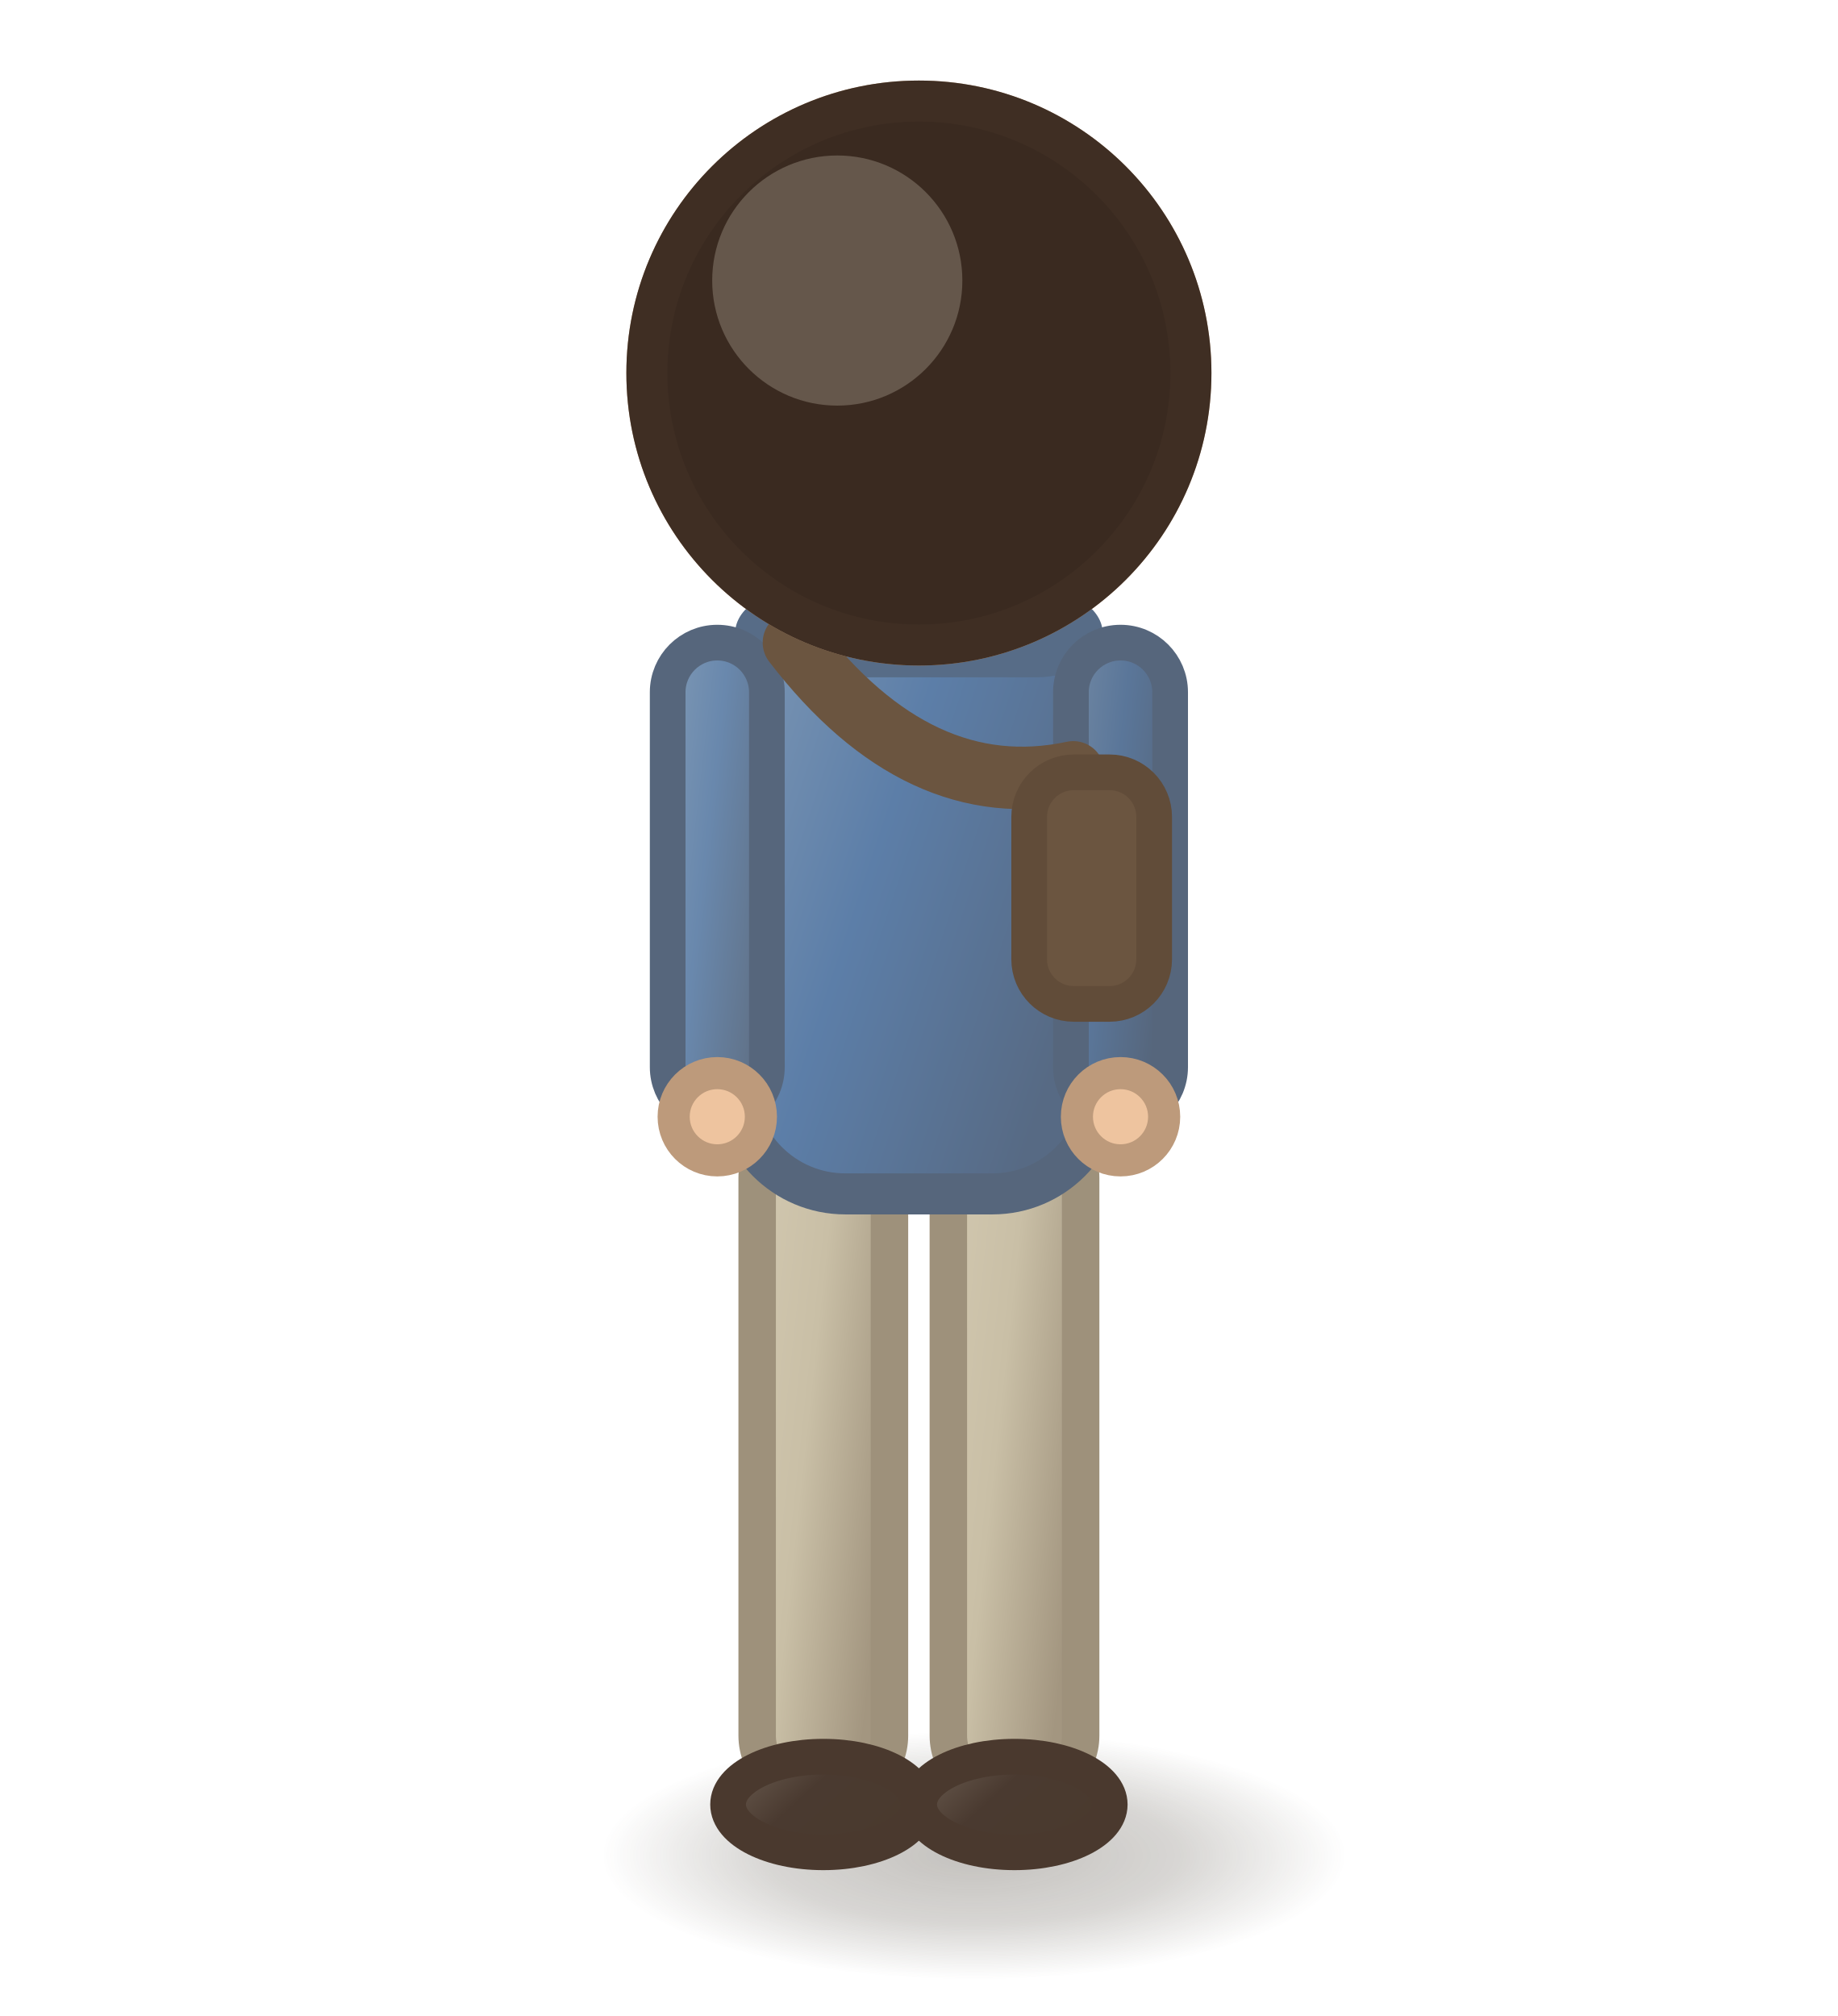
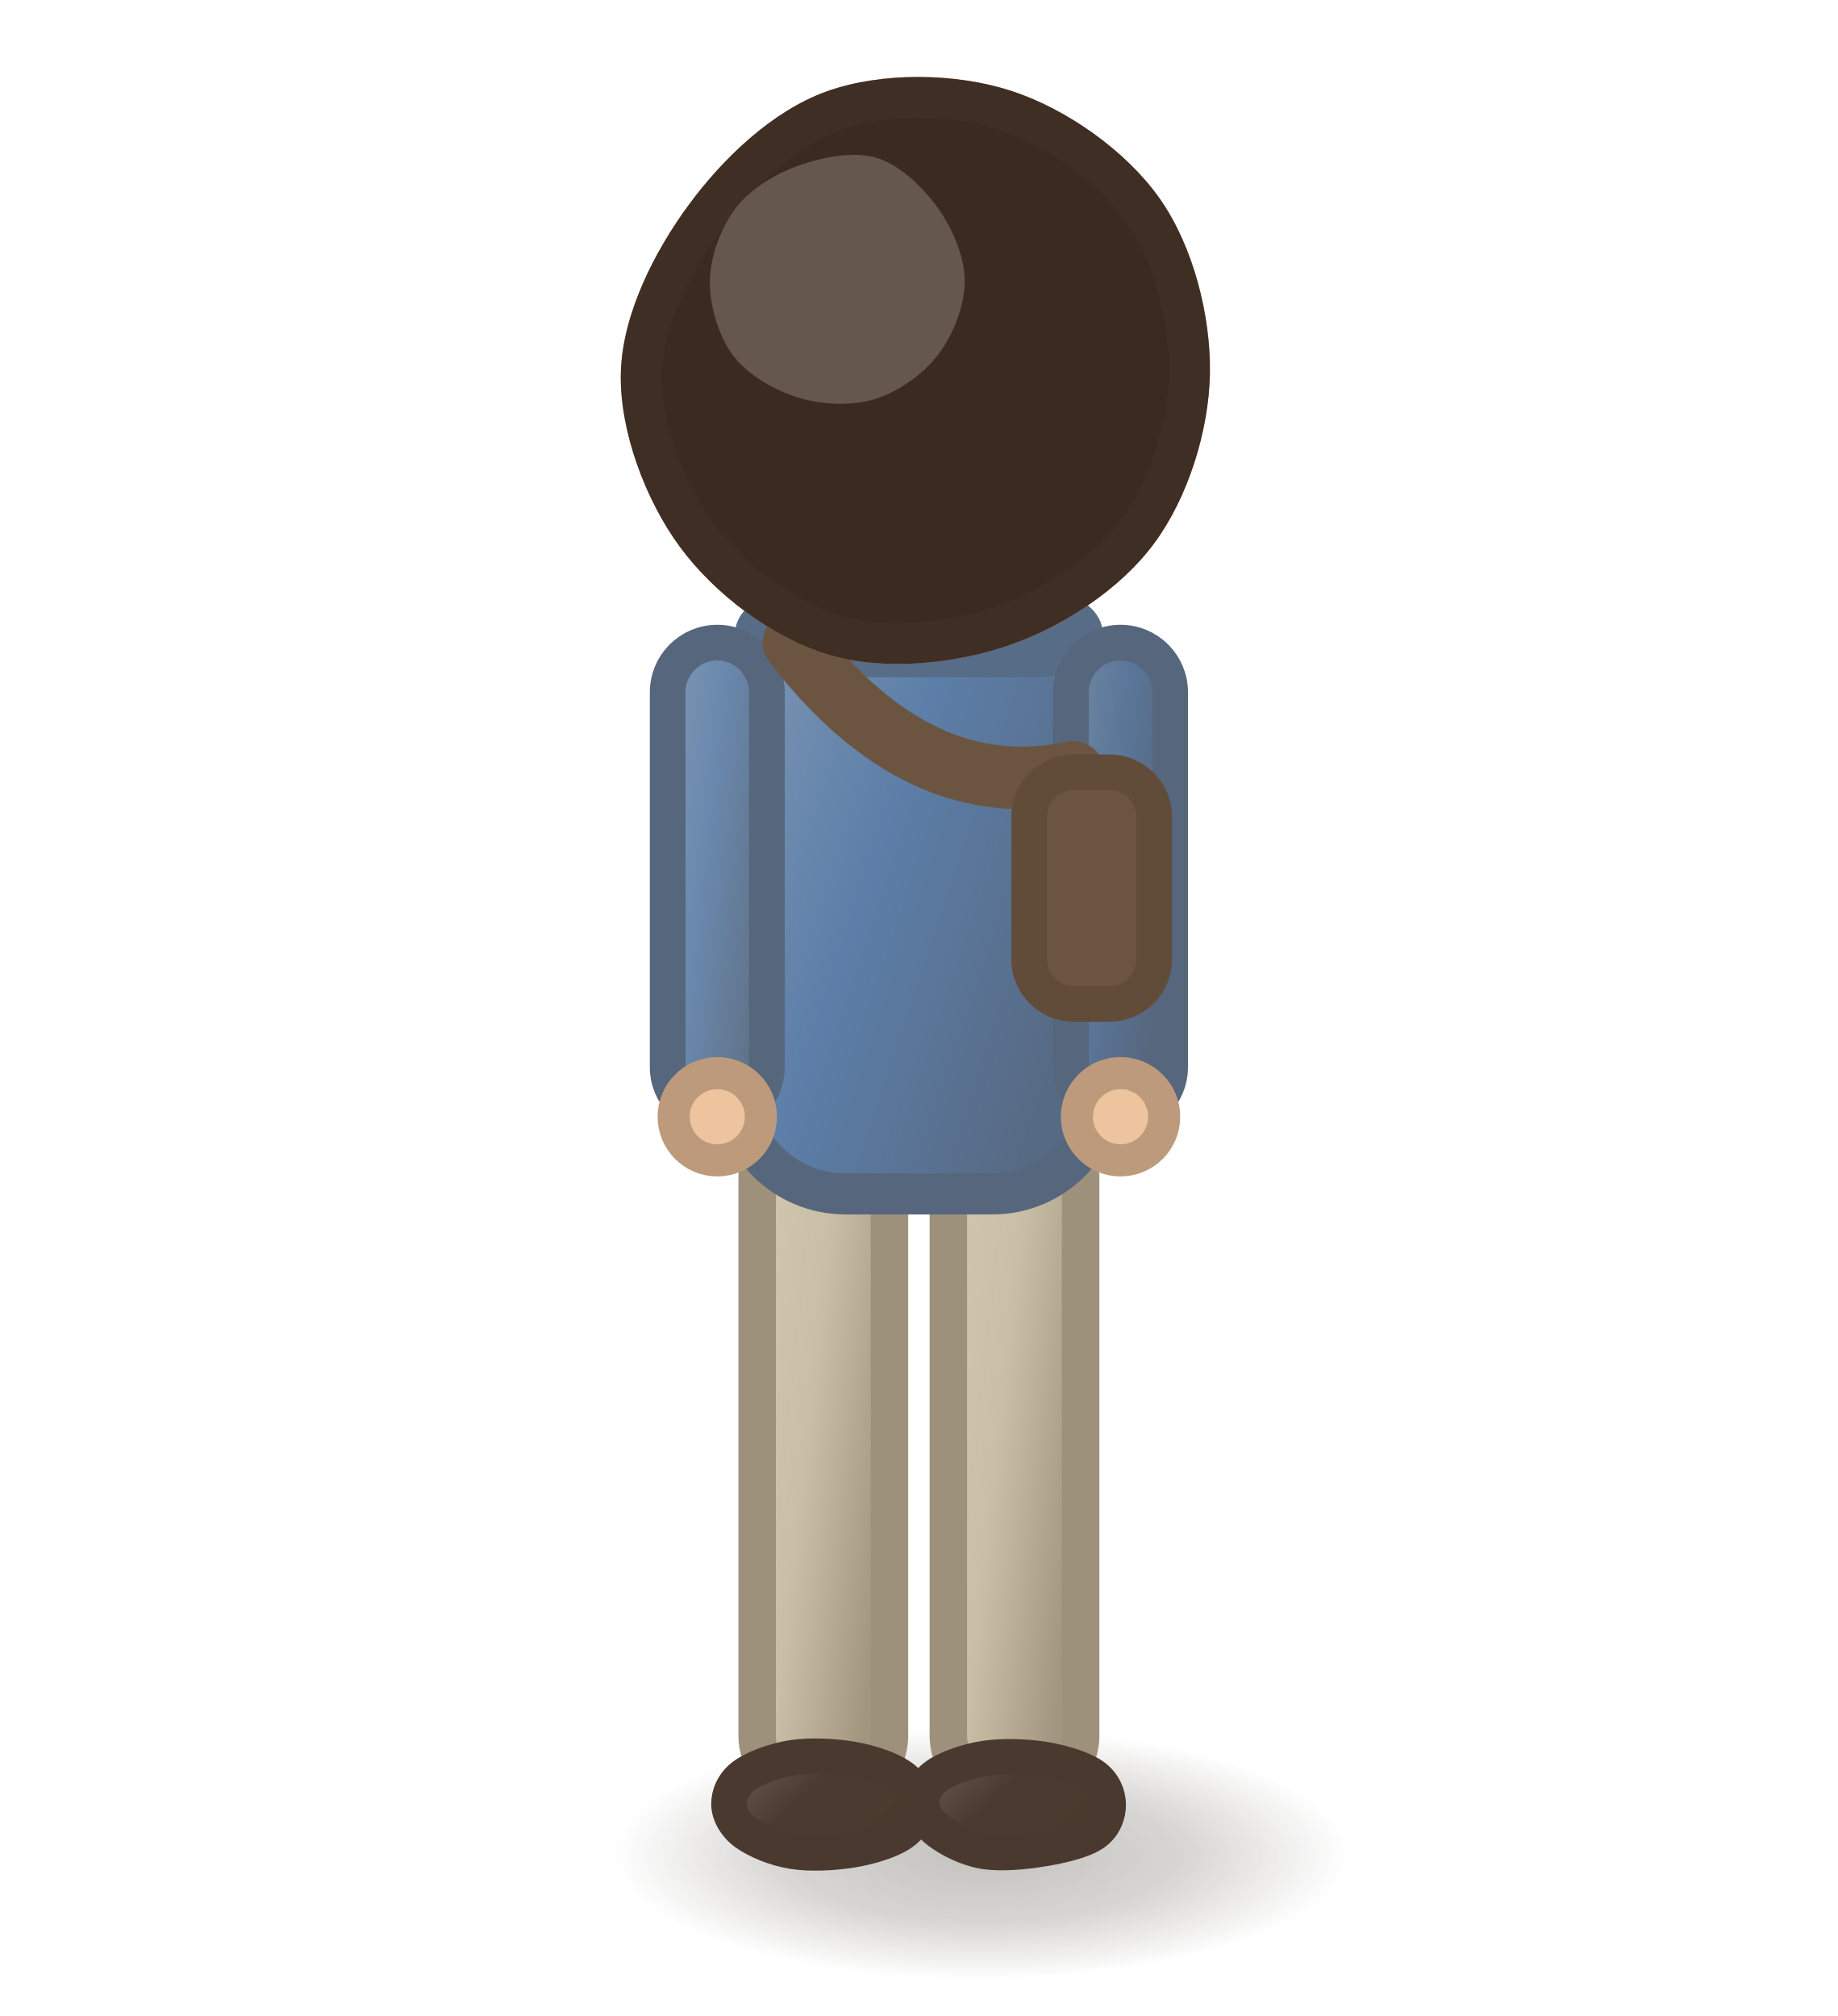
<svg xmlns="http://www.w3.org/2000/svg" width="206" height="226" viewBox="0 0 206 226">
  <defs>
    <radialGradient id="r217" cx="0.5" cy="0.5" r="0.5">
      <stop offset="0" stop-color="#3A3226" stop-opacity="0.3" />
      <stop offset="0.55" stop-color="#3A3226" stop-opacity="0.2" />
      <stop offset="1" stop-color="#3A3226" stop-opacity="0" />
    </radialGradient>
    <linearGradient id="l218" x1="0" y1="0" x2="1" y2="0.55">
      <stop offset="0" stop-color="#D2C8B0" />
      <stop offset="0.48" stop-color="#C9BFA6" />
      <stop offset="1" stop-color="#A39680" />
    </linearGradient>
    <linearGradient id="l219" x1="0" y1="0" x2="1" y2="0.55">
      <stop offset="0" stop-color="#D2C8B0" />
      <stop offset="0.48" stop-color="#C9BFA6" />
      <stop offset="1" stop-color="#A39680" />
    </linearGradient>
    <linearGradient id="l220" x1="0" y1="0" x2="1" y2="0.55">
      <stop offset="0" stop-color="#6E6054" />
      <stop offset="0.48" stop-color="#4A3A30" />
      <stop offset="1" stop-color="#4A3A2E" />
    </linearGradient>
    <linearGradient id="l221" x1="0" y1="0" x2="1" y2="0.55">
      <stop offset="0" stop-color="#6E6054" />
      <stop offset="0.48" stop-color="#4A3A30" />
      <stop offset="1" stop-color="#4A3A2E" />
    </linearGradient>
    <linearGradient id="l222" x1="0" y1="0" x2="1" y2="0.55">
      <stop offset="0" stop-color="#8099B5" />
      <stop offset="0.48" stop-color="#5C7EA8" />
      <stop offset="1" stop-color="#576A84" />
    </linearGradient>
    <linearGradient id="l223" x1="0" y1="0" x2="1" y2="0.55">
      <stop offset="0" stop-color="#7E98B4" />
      <stop offset="0.48" stop-color="#6988AD" />
      <stop offset="1" stop-color="#61738A" />
    </linearGradient>
    <linearGradient id="l224" x1="0" y1="0" x2="1" y2="0.55">
      <stop offset="0" stop-color="#7188A3" />
      <stop offset="0.48" stop-color="#5A7699" />
      <stop offset="1" stop-color="#56667C" />
    </linearGradient>
    <radialGradient id="r225" cx="0.36" cy="0.32" r="0.74">
      <stop offset="0" stop-color="#F2CFAE" />
      <stop offset="0.55" stop-color="#EEC49F" />
      <stop offset="1" stop-color="#C7A282" />
    </radialGradient>
  </defs>
-   <ellipse cx="109.18" cy="208" rx="41.51" ry="13.93" fill="url(#r217)" />
+   <path d="M 151.2 208 C 151.17 210.74, 147.73 214.04, 142.82 216.2 C 137.91 218.36, 129.54 220.09, 121.75 220.98 C 113.95 221.87, 103.62 222.37, 96.07 221.54 C 88.51 220.71, 80.95 218.24, 76.42 215.99 C 71.88 213.73, 68.91 210.67, 68.86 208 C 68.81 205.33, 71.59 202.2, 76.11 199.94 C 80.64 197.68, 88.32 195.36, 96.03 194.43 C 103.75 193.5, 114.55 193.48, 122.38 194.37 C 130.21 195.26, 138.21 197.48, 143.01 199.75 C 147.82 202.02, 151.23 205.26, 151.2 208 Z" fill="url(#r217)" />
  <g transform="translate(0,0)">
    <rect x="84.87" y="125.84" width="14.83" height="74.95" rx="6.229" fill="url(#l218)" stroke="#9E917B" stroke-width="4.2" />
    <rect x="106.3" y="125.84" width="14.83" height="74.95" rx="6.229" fill="url(#l219)" stroke="#9E917B" stroke-width="4.2" />
-     <ellipse cx="92.29" cy="202.29" rx="10.68" ry="5.36" fill="url(#l220)" stroke="#4A392E" stroke-width="4.0" />
-     <ellipse cx="113.71" cy="202.29" rx="10.68" ry="5.36" fill="url(#l221)" stroke="#4A392E" stroke-width="4.0" />
+     <path d="M 102.92 202.29 C 102.94 203.35, 102.27 204.64, 101.05 205.48 C 99.82 206.33, 97.6 207.02, 95.57 207.36 C 93.55 207.7, 90.89 207.85, 88.89 207.53 C 86.9 207.22, 84.79 206.33, 83.59 205.46 C 82.4 204.59, 81.75 203.36, 81.72 202.29 C 81.69 201.22, 82.21 199.93, 83.4 199.06 C 84.6 198.18, 86.87 197.35, 88.89 197.05 C 90.92 196.75, 93.56 196.89, 95.56 197.24 C 97.57 197.59, 99.69 198.3, 100.92 199.15 C 102.15 199.99, 102.9 201.24, 102.92 202.29 Z" fill="url(#l220)" stroke="#4A392E" stroke-width="4.0" stroke-linejoin="round" />
+     <path d="M 124.21 202.29 C 124.22 203.36, 123.78 204.69, 122.56 205.52 C 121.35 206.34, 118.96 206.91, 116.92 207.24 C 114.88 207.58, 112.26 207.84, 110.32 207.53 C 108.39 207.21, 106.48 206.23, 105.31 205.35 C 104.13 204.48, 103.33 203.34, 103.27 202.29 C 103.21 201.25, 103.75 199.95, 104.94 199.1 C 106.12 198.24, 108.37 197.45, 110.38 197.14 C 112.38 196.84, 114.96 196.92, 116.98 197.24 C 119 197.57, 121.29 198.25, 122.49 199.09 C 123.7 199.93, 124.2 201.22, 124.21 202.29 Z" fill="url(#l221)" stroke="#4A392E" stroke-width="4.0" stroke-linejoin="round" />
    <rect x="82.4" y="66.04" width="41.2" height="67.8" rx="12.36" fill="url(#l222)" stroke="#56667C" stroke-width="4.6" />
    <rect x="82.4" y="66.04" width="41.2" height="9.89" rx="7.416" fill="#576C87" />
    <rect x="74.84" y="72.04" width="11.12" height="53.15" rx="5.562" fill="url(#l223)" stroke="#56667C" stroke-width="4.0" />
    <circle cx="80.4" cy="125.19" r="4.89" fill="#EEC49F" stroke="#BD9A7B" stroke-width="3.6" />
    <rect x="120.04" y="72.04" width="11.12" height="53.15" rx="5.562" fill="url(#l224)" stroke="#56667C" stroke-width="4.0" />
    <circle cx="125.6" cy="125.19" r="4.89" fill="#EEC49F" stroke="#BD9A7B" stroke-width="3.6" />
    <path d="M 88.99 72.04 Q 103 90.29, 120.3 86.58" fill="none" stroke="#6B5540" stroke-width="7" stroke-linecap="round" stroke-linejoin="round" />
    <rect x="115.36" y="86.58" width="14.01" height="25.96" rx="5" fill="#6B5540" stroke="#614C39" stroke-width="4.0" />
-     <circle cx="103" cy="41.82" r="30.49" fill="url(#r225)" stroke="#BD9A7B" stroke-width="4.6" />
-     <circle cx="103" cy="41.82" r="30.49" fill="#3A2A20" stroke="#3F2E23" stroke-width="4.6" />
-     <circle cx="93.85" cy="31.45" r="14.02" fill="#65574B" />
+     <path d="M 133.32 41.82 C 133.22 47.82, 131 54.87, 127.48 59.6 C 123.96 64.34, 117.89 68.28, 112.22 70.21 C 106.55 72.14, 99.15 72.89, 93.46 71.18 C 87.77 69.47, 81.65 64.83, 78.06 59.94 C 74.46 55.05, 71.73 47.74, 71.89 41.82 C 72.05 35.89, 75.41 29.29, 79.01 24.39 C 82.6 19.48, 87.85 14.41, 93.44 12.41 C 99.04 10.4, 106.8 10.49, 112.57 12.35 C 118.35 14.21, 124.65 18.66, 128.11 23.58 C 131.57 28.49, 133.42 35.81, 133.32 41.82 Z" fill="url(#r225)" stroke="#BD9A7B" stroke-width="4.6" stroke-linejoin="round" />
+     <path d="M 133.32 41.82 C 133.22 47.82, 131 54.87, 127.48 59.6 C 123.96 64.34, 117.89 68.28, 112.22 70.21 C 106.55 72.14, 99.15 72.89, 93.46 71.18 C 87.77 69.47, 81.65 64.83, 78.06 59.94 C 74.46 55.05, 71.73 47.74, 71.89 41.82 C 72.05 35.89, 75.41 29.29, 79.01 24.39 C 82.6 19.48, 87.85 14.41, 93.44 12.41 C 99.04 10.4, 106.8 10.49, 112.57 12.35 C 118.35 14.21, 124.65 18.66, 128.11 23.58 C 131.57 28.49, 133.42 35.81, 133.32 41.82 Z" fill="#3A2A20" stroke="#3F2E23" stroke-width="4.6" stroke-linejoin="round" />
+     <path d="M 108.14 31.45 C 108.16 34.19, 106.87 37.49, 105.2 39.7 C 103.54 41.91, 100.77 43.89, 98.16 44.71 C 95.56 45.53, 92.24 45.4, 89.58 44.6 C 86.92 43.8, 83.88 42.1, 82.21 39.91 C 80.54 37.72, 79.52 34.23, 79.57 31.45 C 79.63 28.67, 80.86 25.39, 82.54 23.23 C 84.22 21.08, 87.02 19.43, 89.65 18.51 C 92.28 17.59, 95.74 16.92, 98.32 17.71 C 100.89 18.51, 103.46 20.99, 105.1 23.28 C 106.73 25.57, 108.12 28.72, 108.14 31.45 Z" fill="#65574B" />
  </g>
</svg>
